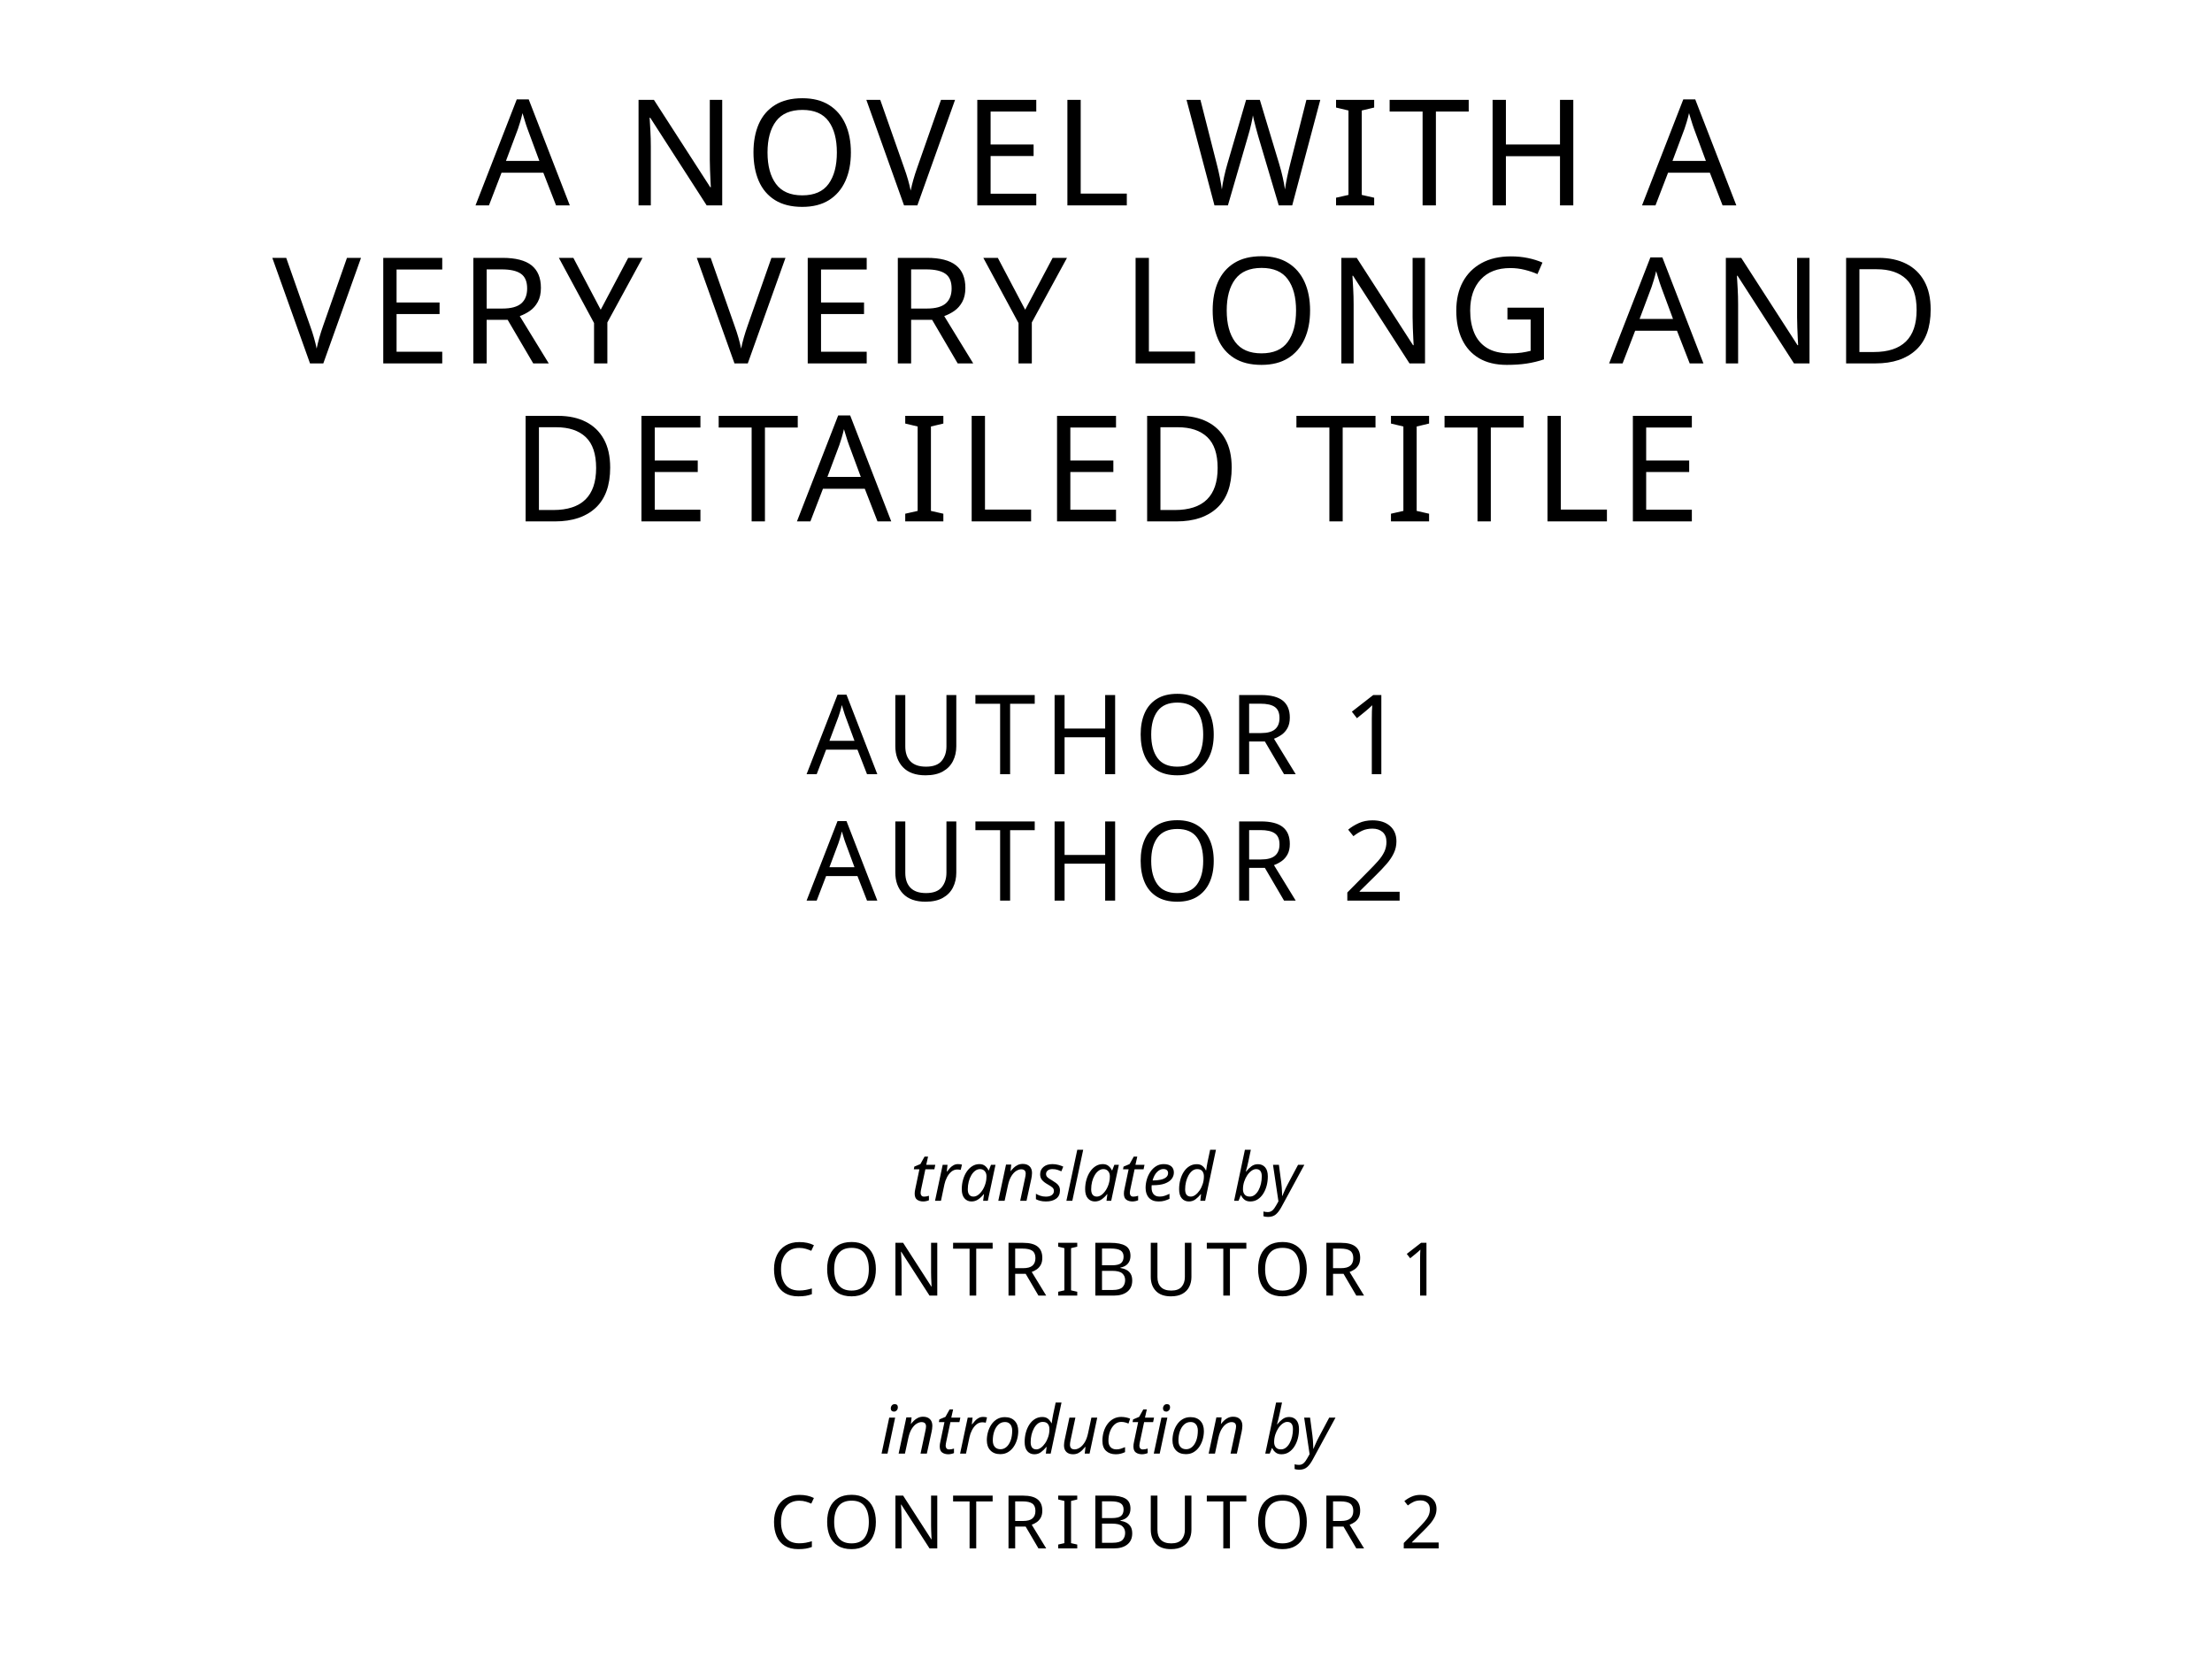
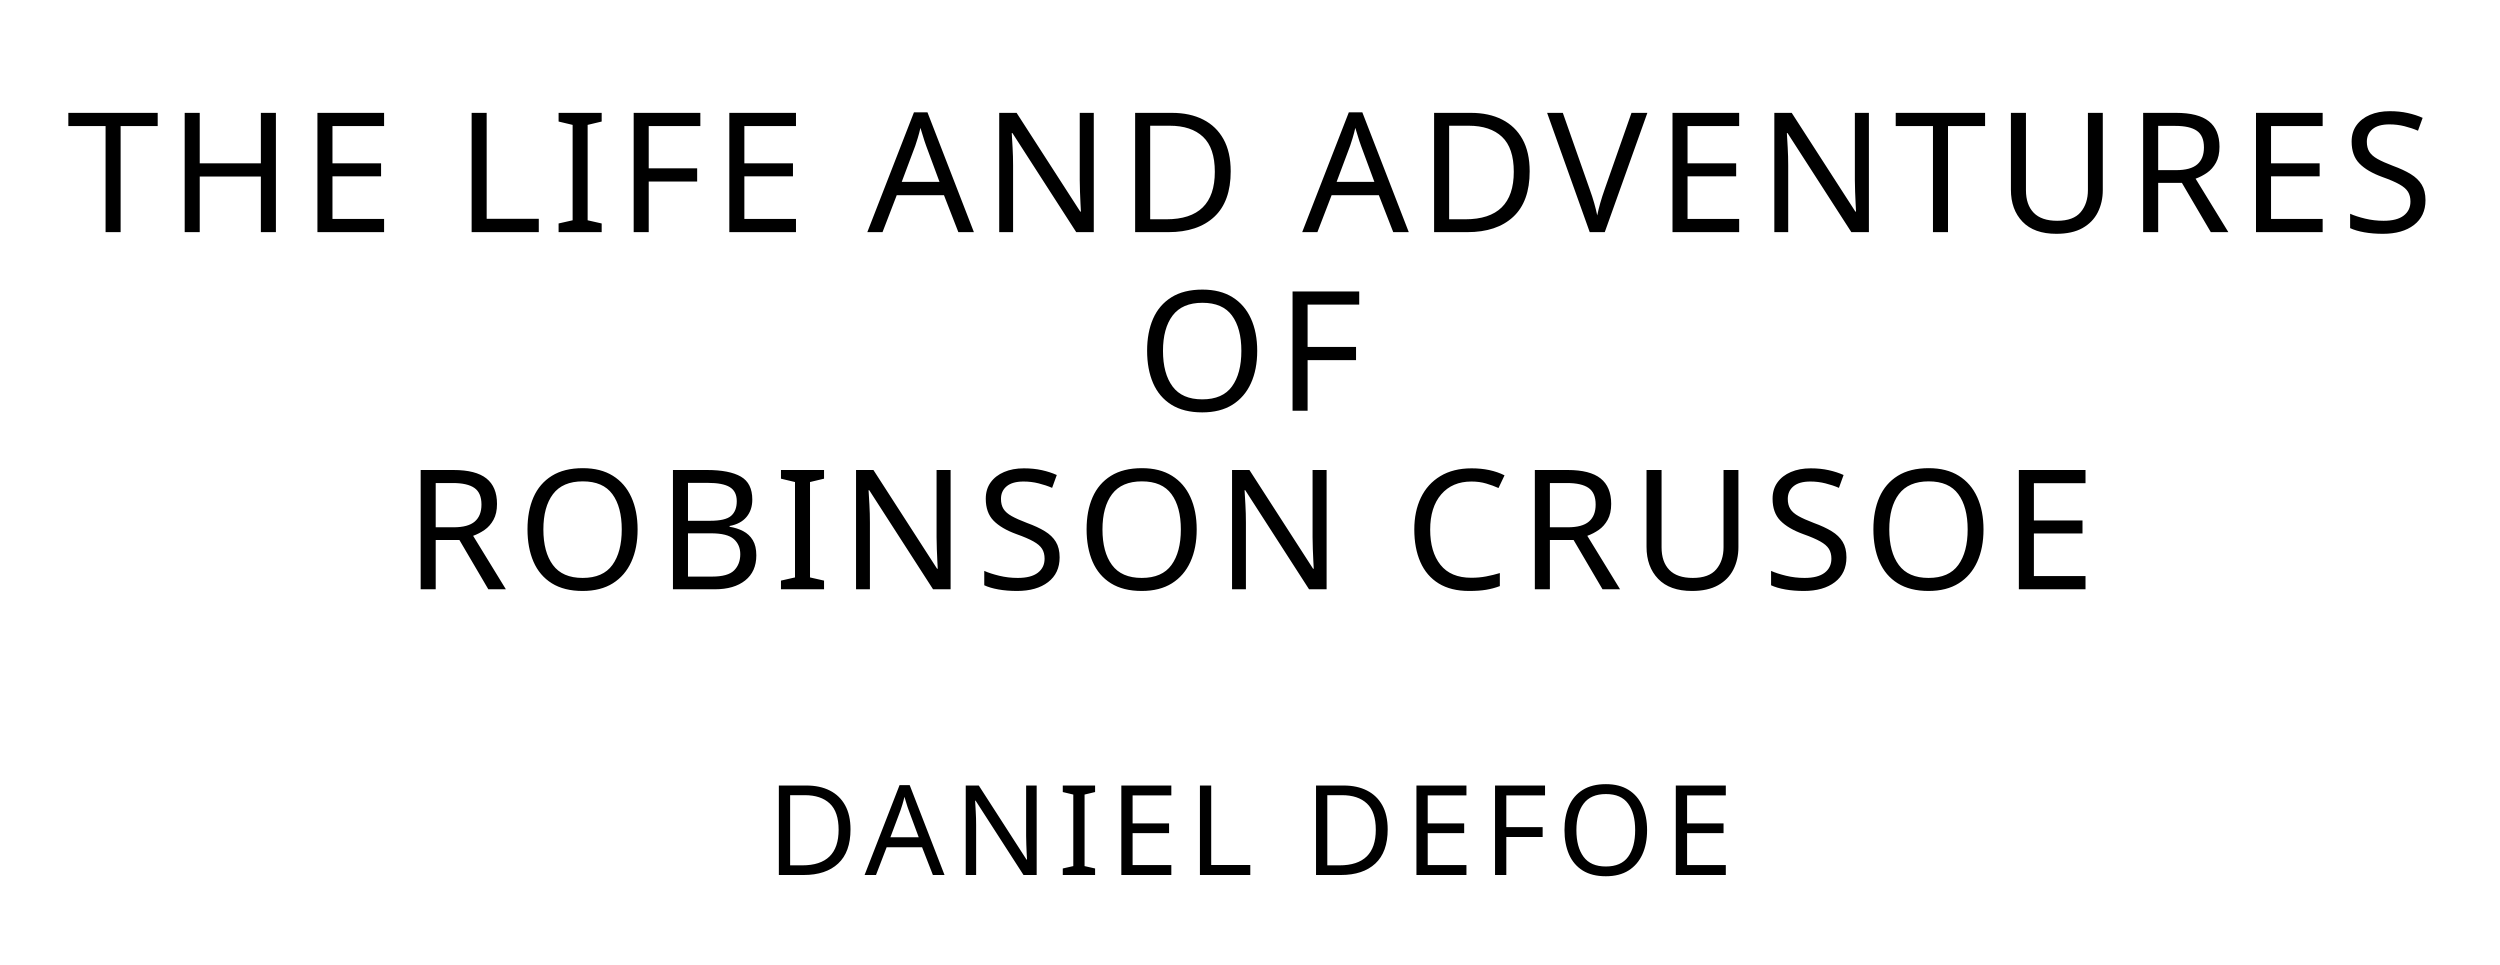
- <svg xmlns="http://www.w3.org/2000/svg" version="1.1" viewBox="0 0 1400 1050">
-   <text style="font-family:League Spartan;font-size:93.567px;letter-spacing:5px" text-anchor="middle" x="700" y="130">A NOVEL WITH A</text>
-   <text style="font-family:League Spartan;font-size:93.567px;letter-spacing:5px" text-anchor="middle" x="700" y="230">VERY VERY LONG AND</text>
-   <text style="font-family:League Spartan;font-size:93.567px;letter-spacing:5px" text-anchor="middle" x="700" y="330">DETAILED TITLE</text>
-   <text style="font-family:League Spartan;font-size:70.175px;letter-spacing:5px" text-anchor="middle" x="700" y="490">AUTHOR 1</text>
-   <text style="font-family:League Spartan;font-size:70.175px;letter-spacing:5px" text-anchor="middle" x="700" y="570">AUTHOR 2</text>
-   <text style="font-family:OFL Sorts Mill Goudy;font-size:42.508px;font-style:italic" text-anchor="middle" x="700" y="760">translated by</text>
-   <text style="font-family:League Spartan;font-size:46.784px;letter-spacing:5px" text-anchor="middle" x="700" y="820">CONTRIBUTOR 1</text>
-   <text style="font-family:OFL Sorts Mill Goudy;font-size:42.508px;font-style:italic" text-anchor="middle" x="700" y="920">introduction by</text>
-   <text style="font-family:League Spartan;font-size:46.784px;letter-spacing:5px" text-anchor="middle" x="700" y="980">CONTRIBUTOR 2</text>
+ <svg xmlns="http://www.w3.org/2000/svg" version="1.1" viewBox="0 0 1400 540">
+   <text style="font-family:League Spartan;font-size:93.567px;letter-spacing:5px" text-anchor="middle" x="700" y="130">THE LIFE AND ADVENTURES</text>
+   <text style="font-family:League Spartan;font-size:93.567px;letter-spacing:5px" text-anchor="middle" x="700" y="230">OF</text>
+   <text style="font-family:League Spartan;font-size:93.567px;letter-spacing:5px" text-anchor="middle" x="700" y="330">ROBINSON CRUSOE</text>
+   <text style="font-family:League Spartan;font-size:70.175px;letter-spacing:5px" text-anchor="middle" x="700" y="490">DANIEL DEFOE</text>
</svg>
